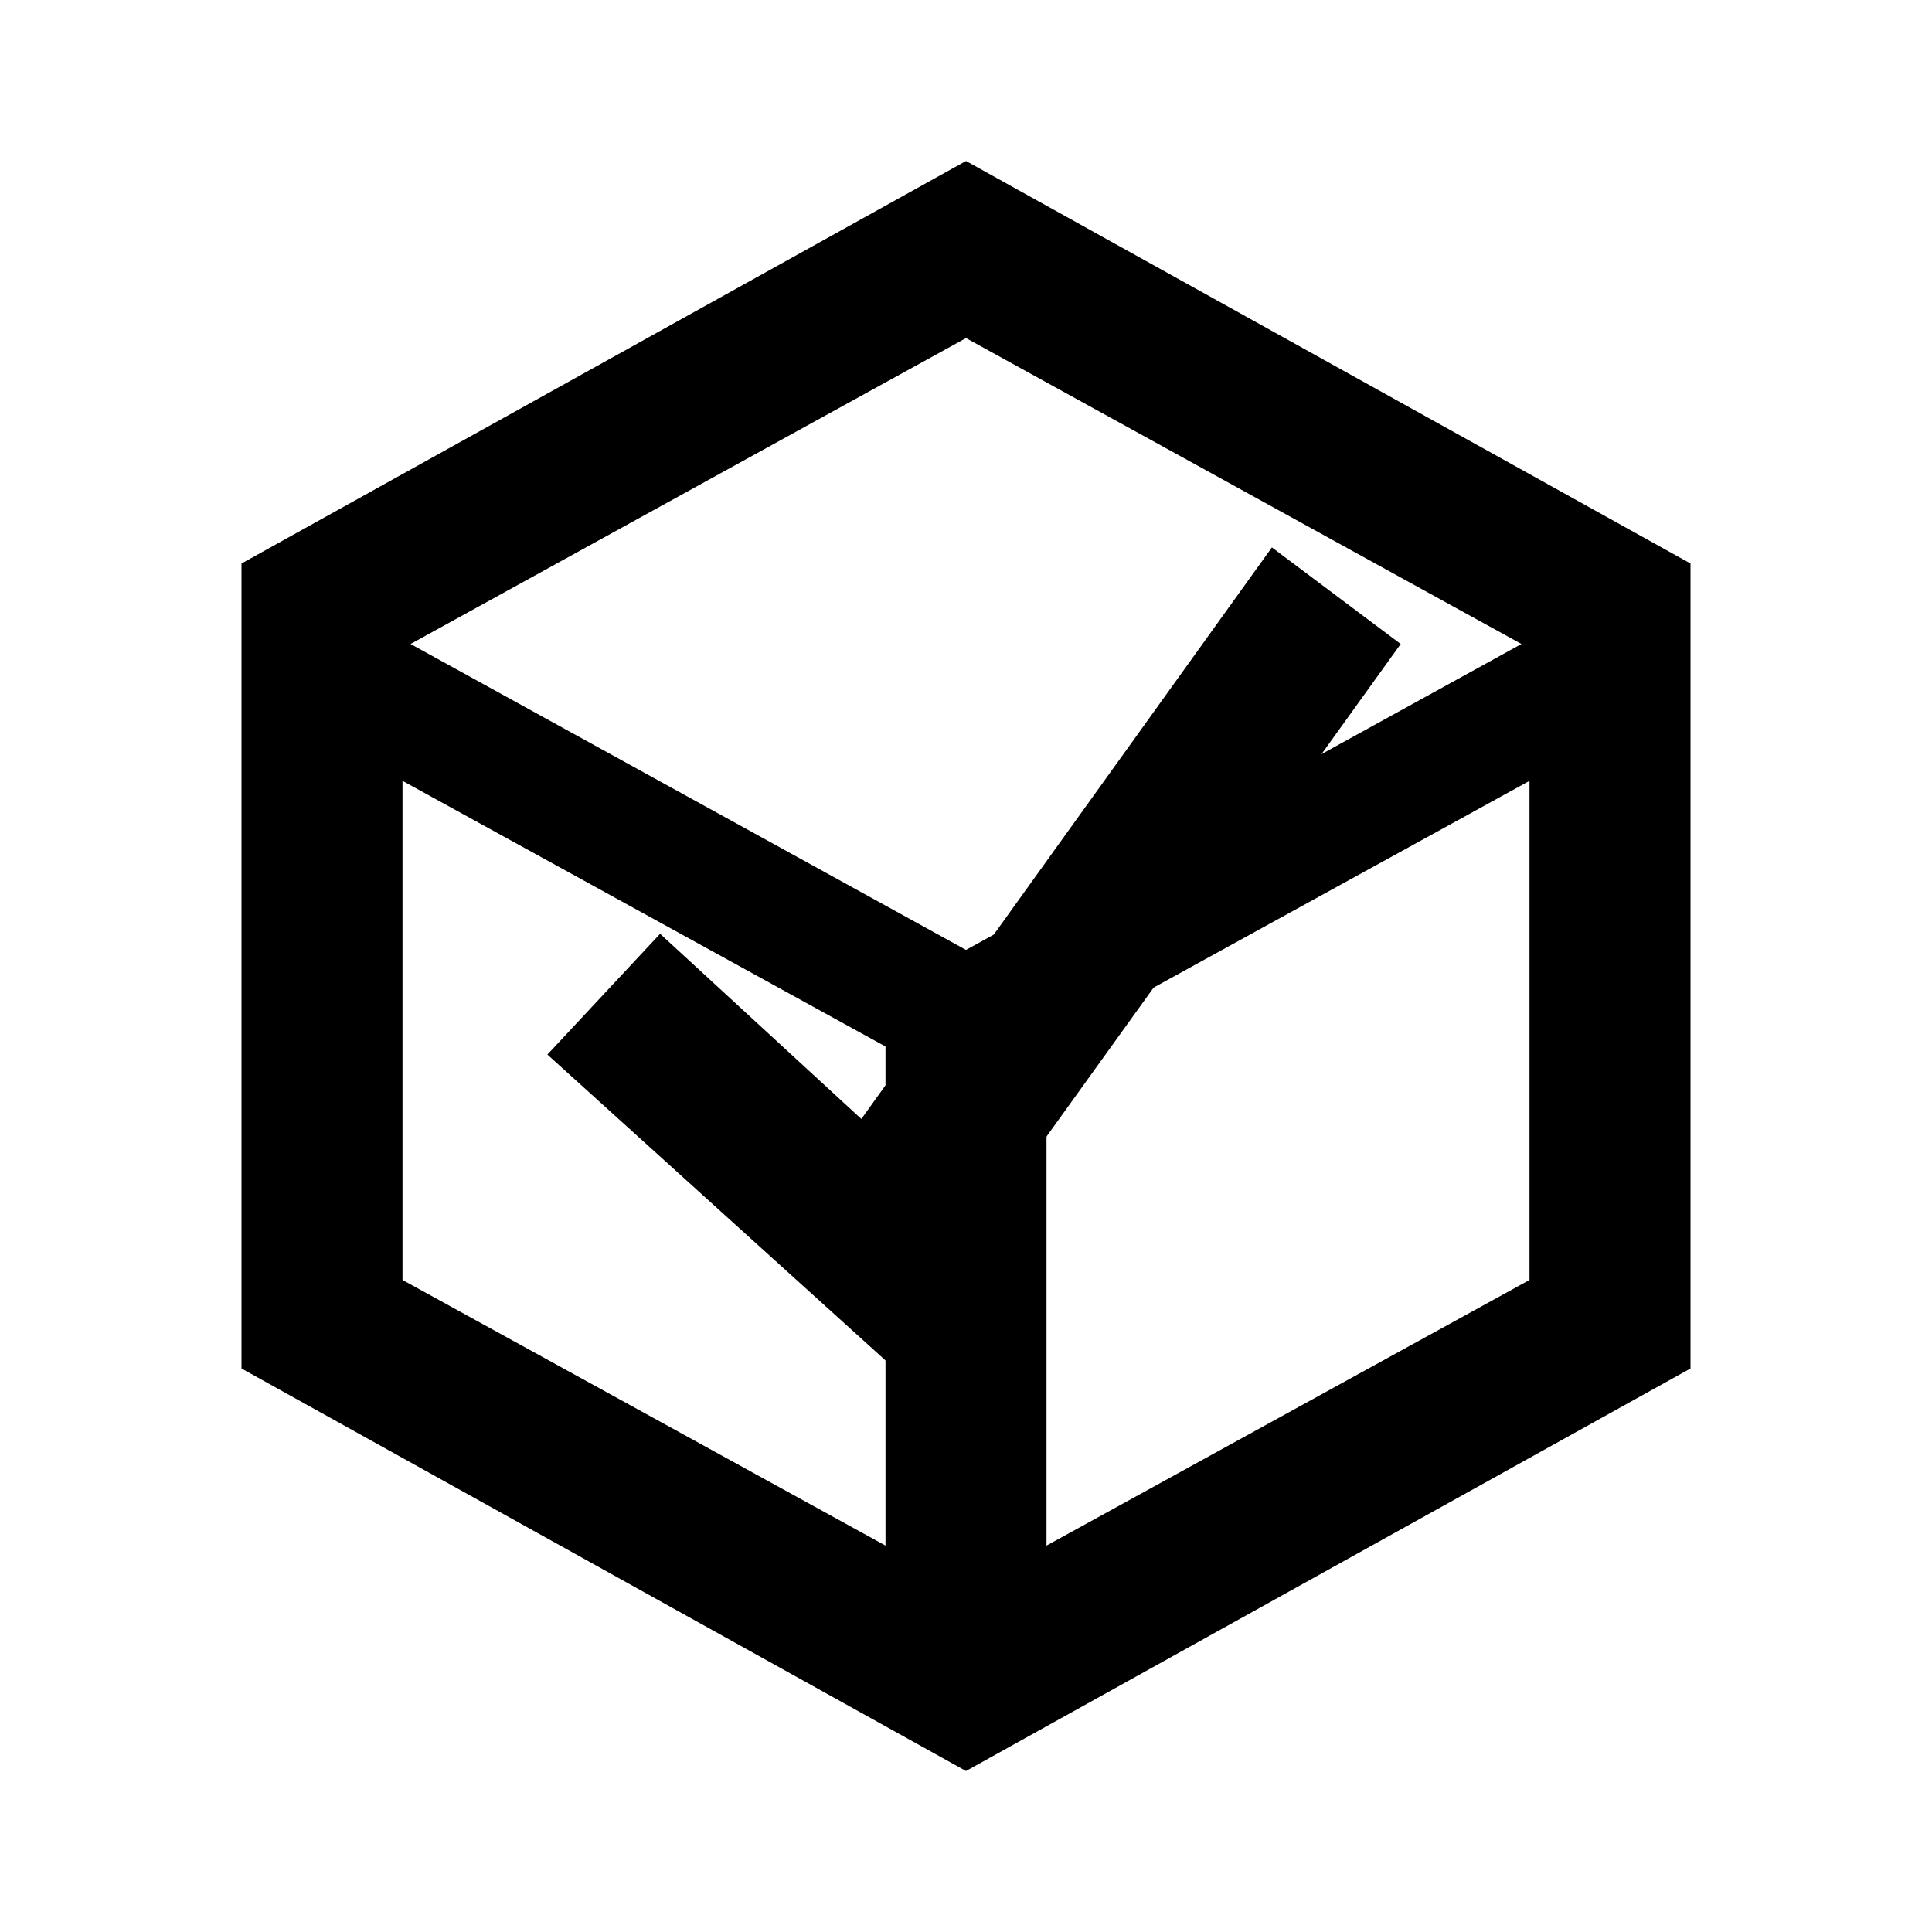
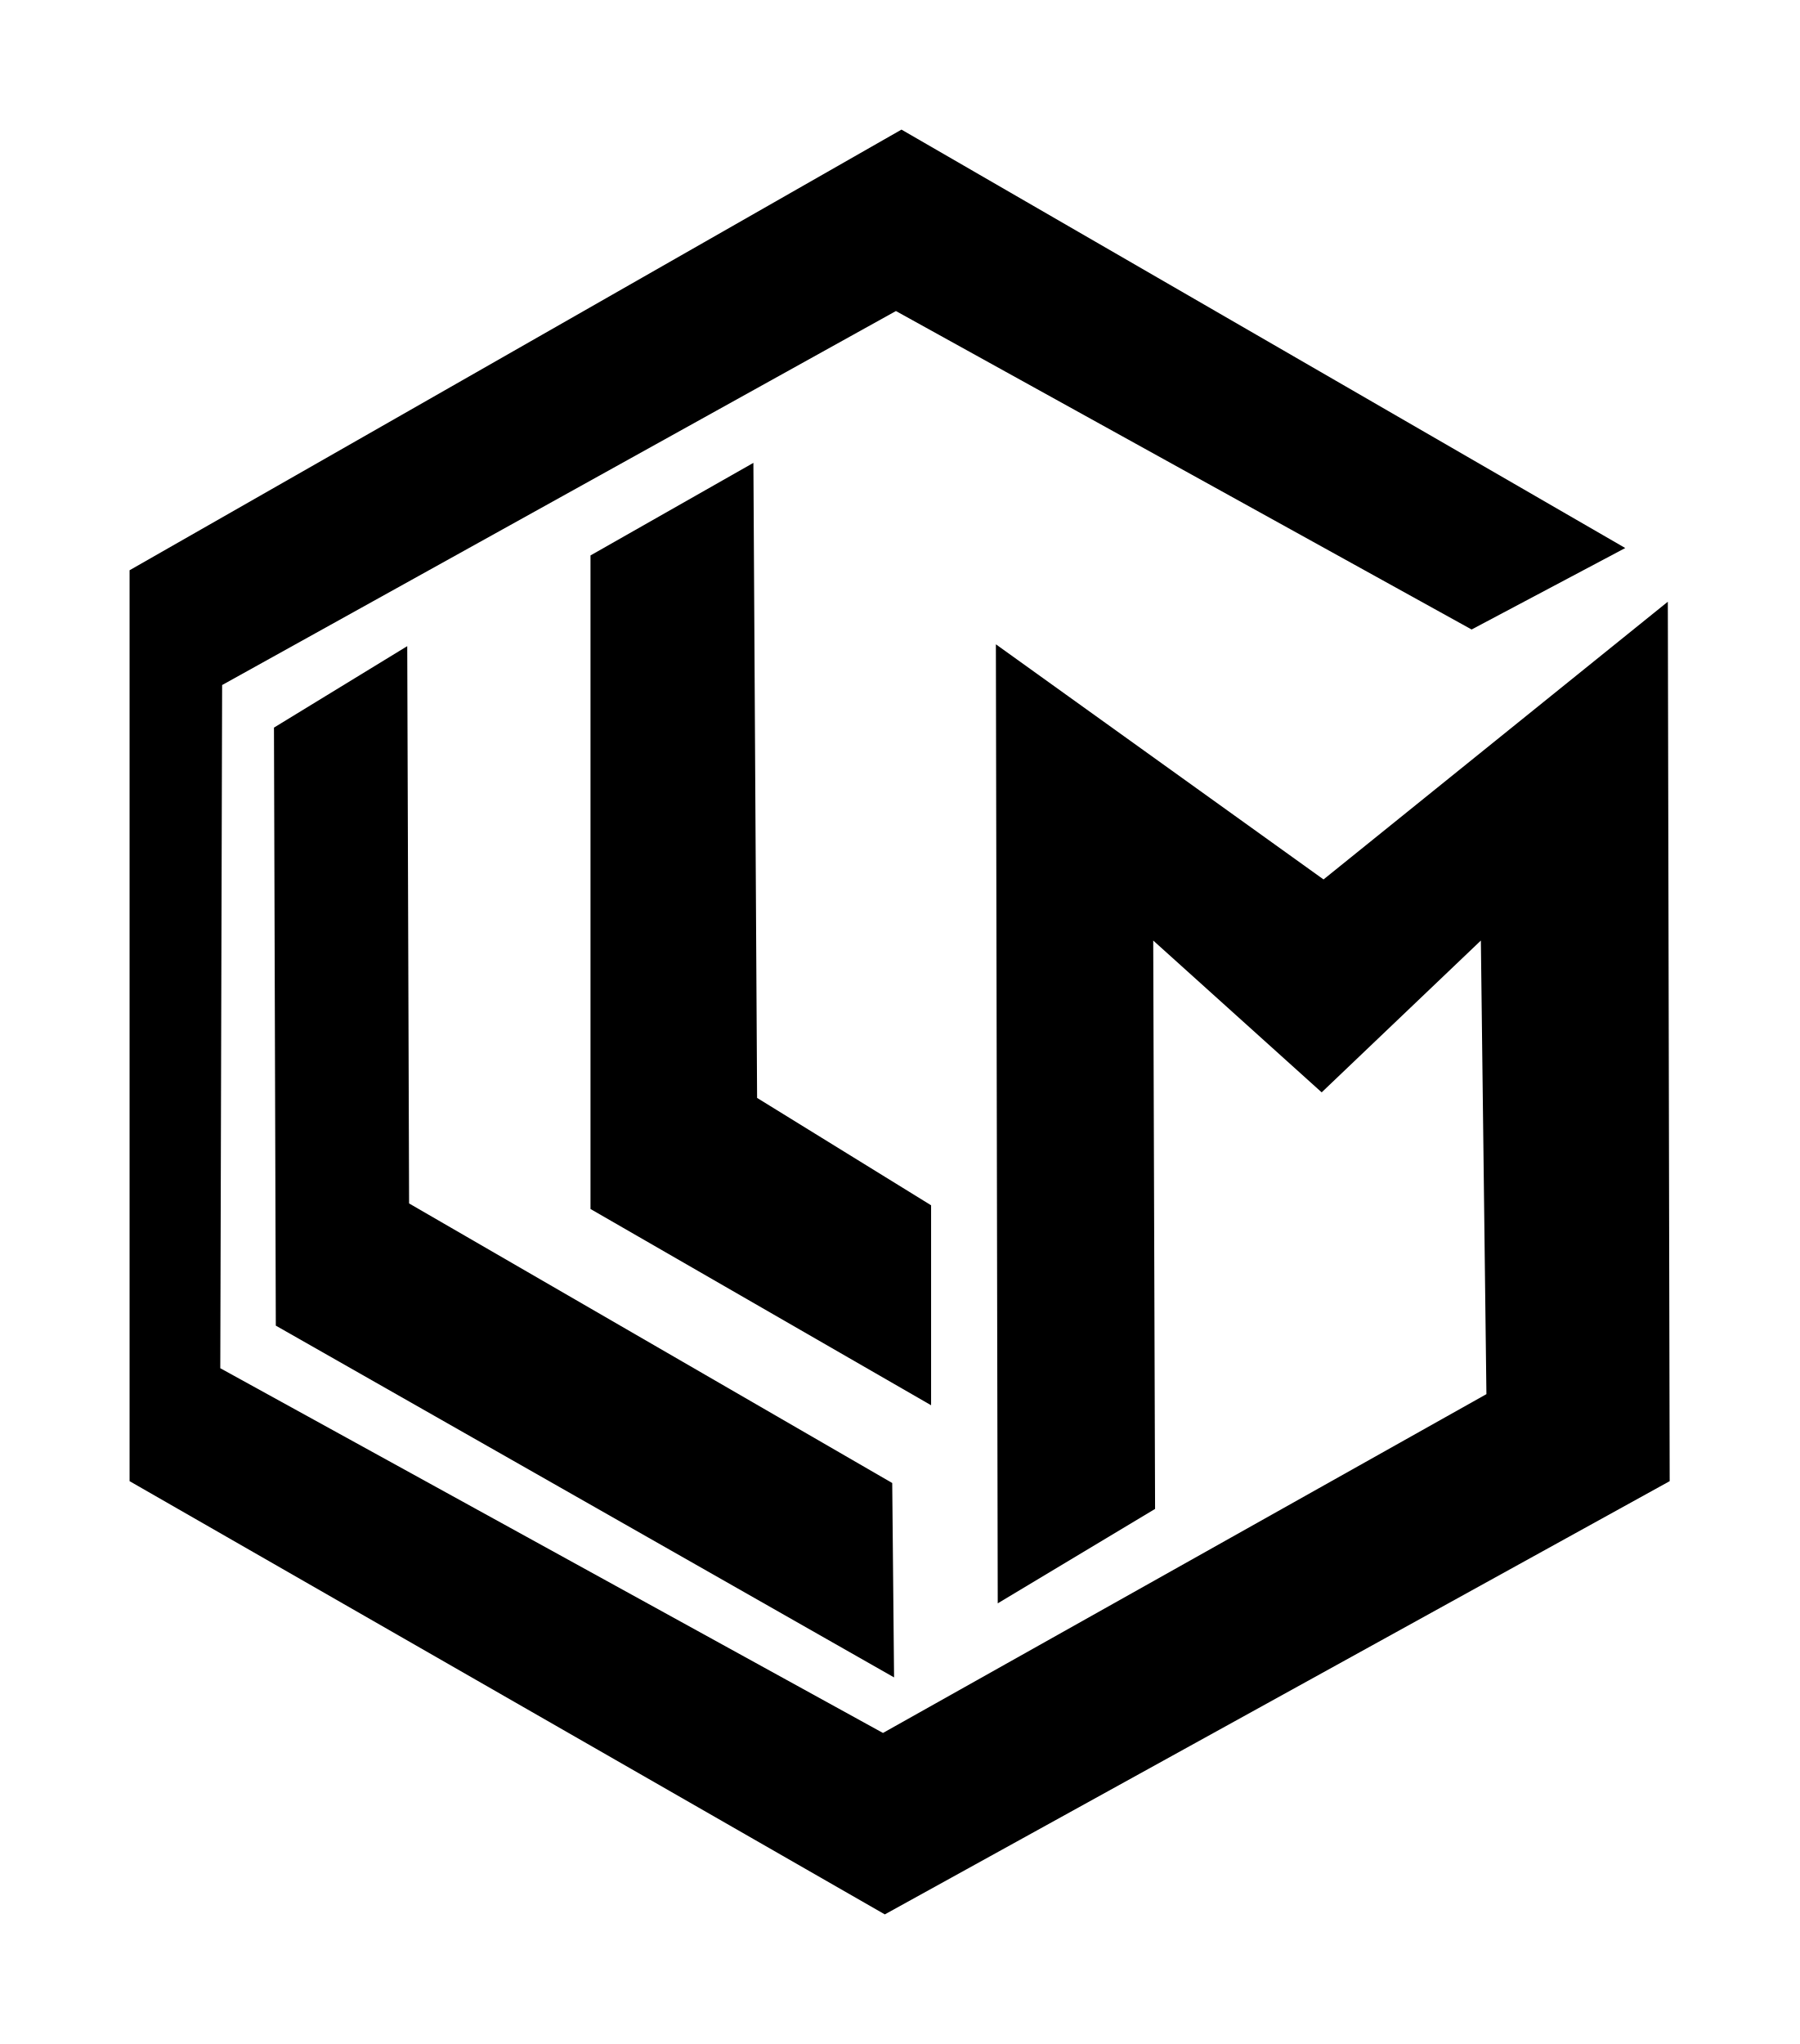
- <svg xmlns="http://www.w3.org/2000/svg" viewBox="0 0 24 24">
-   <path fill="currentColor" d="M12 2 3 7v10l9 5 9-5V7l-9-5Zm0 2.2L18.9 8 12 11.8 5.1 8 12 4.2Zm-7 5.5 6 3.3v6.2l-6-3.3V9.7Zm8 9.5V13l6-3.3v6.2l-6 3.3Z" />
-   <path fill="currentColor" d="m15.8 6.8-5.1 7.1-2.5-2.3-1.4 1.5 4.2 3.8 6.4-8.9-1.6-1.2Z" />
+ <svg xmlns="http://www.w3.org/2000/svg" width="972" height="1104" viewBox="0 0 972 1104" role="img" aria-labelledby="title desc">
+   <polygon points="220,349 148,393 149,716 483,906 482,801 221,650" fill="#000000" />
+   <polygon points="407,250 319,300 319,653 503,759 503,651 409,593" fill="#000000" />
+   <polygon points="487,70 70,308 70,800 478,1034 902,800 901,325 715,475 538,348 539,866 624,815 623,508 714,590 800,508 803,753 477,936 119,739 120,370 484,168 795,340 878,296" fill="#000000" />
</svg>
